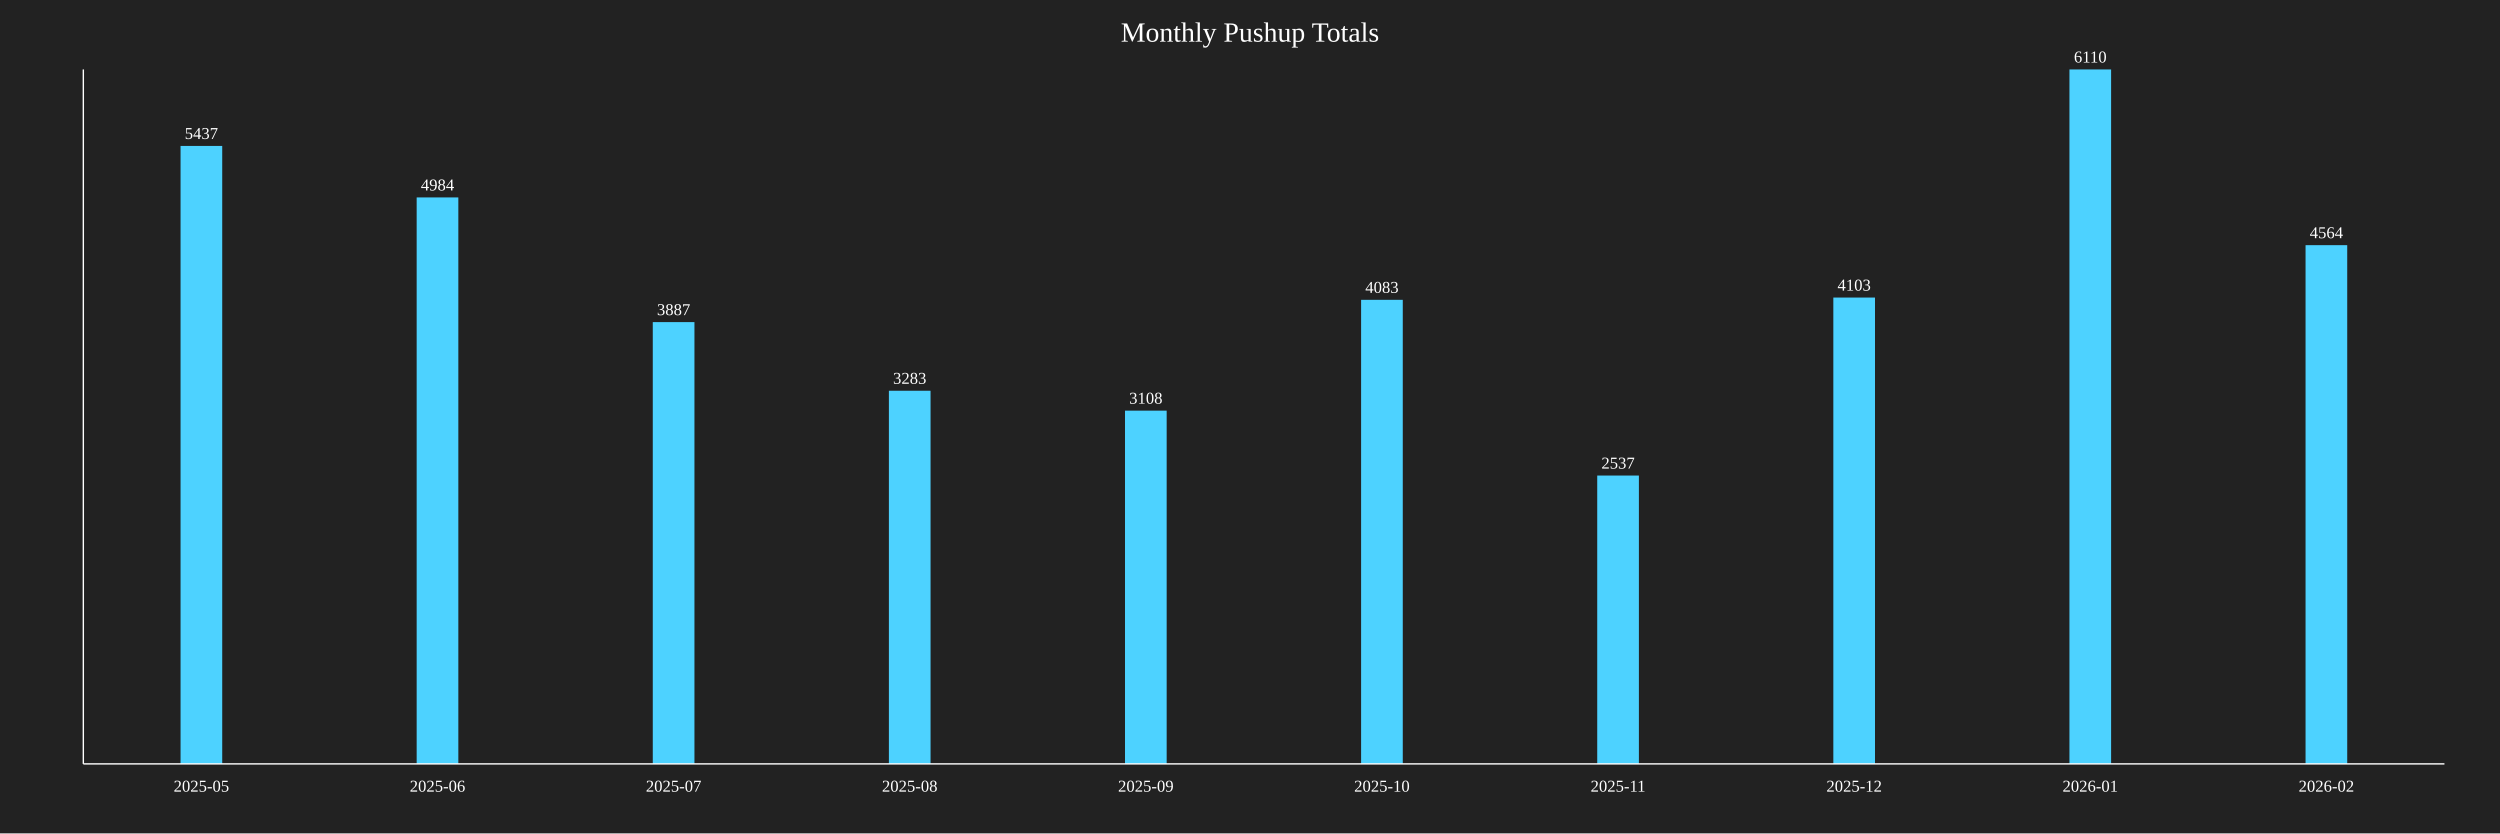
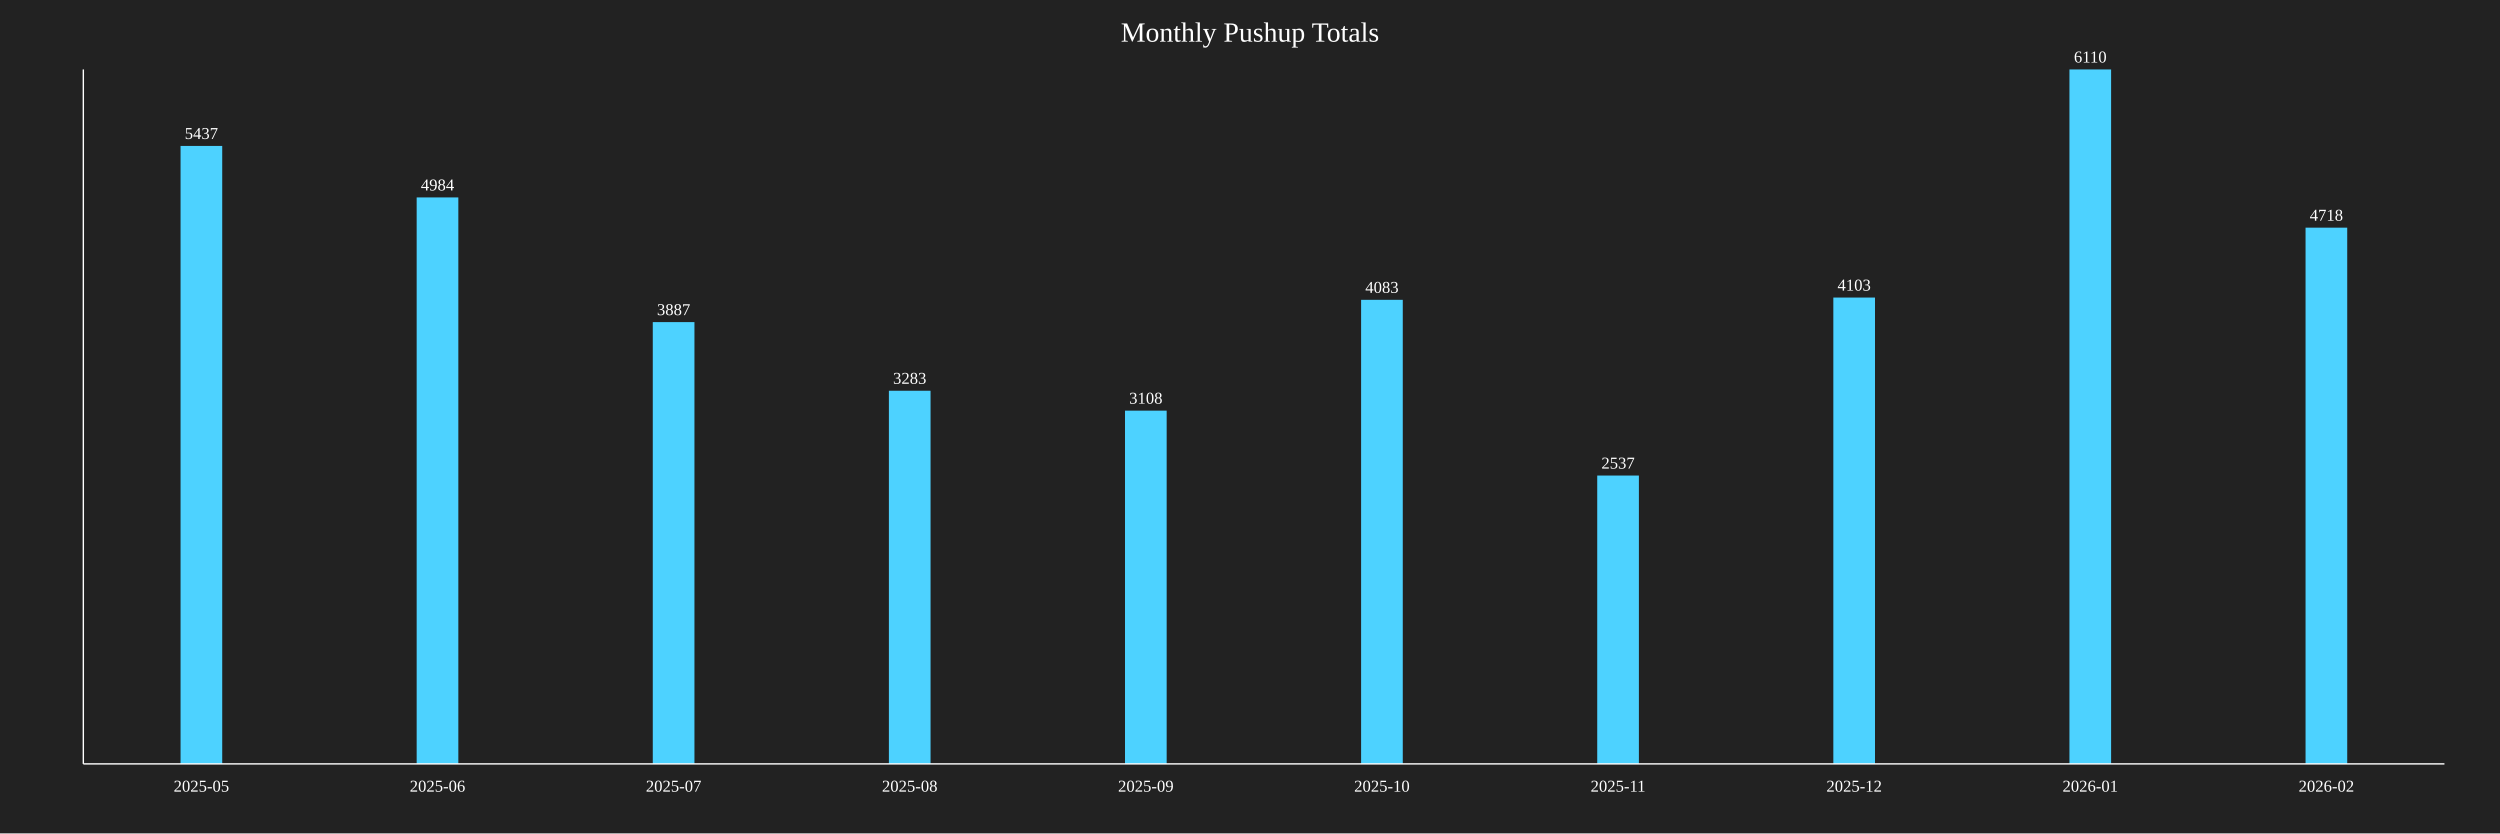
<svg xmlns="http://www.w3.org/2000/svg" baseProfile="full" height="600" version="1.1" width="1800">
  <defs />
  <rect fill="#222222" height="100%" width="100%" x="0" y="0" />
  <text fill="white" font-size="20" text-anchor="middle" x="900.0" y="30">Monthly Pushup Totals</text>
  <rect fill="#4DD2FF" height="444.926" width="30" x="130.0" y="105.074" />
  <text fill="white" font-size="12" text-anchor="middle" x="145.0" y="100.074">5437</text>
  <text fill="white" font-size="12" text-anchor="middle" x="145.0" y="570">2025-05</text>
  <rect fill="#4DD2FF" height="407.856" width="30" x="300.0" y="142.144" />
  <text fill="white" font-size="12" text-anchor="middle" x="315.0" y="137.144">4984</text>
  <text fill="white" font-size="12" text-anchor="middle" x="315.0" y="570">2025-06</text>
  <rect fill="#4DD2FF" height="318.085" width="30" x="470.0" y="231.915" />
  <text fill="white" font-size="12" text-anchor="middle" x="485.0" y="226.915">3887</text>
  <text fill="white" font-size="12" text-anchor="middle" x="485.0" y="570">2025-07</text>
  <rect fill="#4DD2FF" height="268.658" width="30" x="640.0" y="281.342" />
  <text fill="white" font-size="12" text-anchor="middle" x="655.0" y="276.342">3283</text>
  <text fill="white" font-size="12" text-anchor="middle" x="655.0" y="570">2025-08</text>
  <rect fill="#4DD2FF" height="254.337" width="30" x="810.0" y="295.663" />
  <text fill="white" font-size="12" text-anchor="middle" x="825.0" y="290.663">3108</text>
  <text fill="white" font-size="12" text-anchor="middle" x="825.0" y="570">2025-09</text>
  <rect fill="#4DD2FF" height="334.124" width="30" x="980.0" y="215.876" />
  <text fill="white" font-size="12" text-anchor="middle" x="995.0" y="210.876">4083</text>
  <text fill="white" font-size="12" text-anchor="middle" x="995.0" y="570">2025-10</text>
  <rect fill="#4DD2FF" height="207.61" width="30" x="1150.0" y="342.39" />
  <text fill="white" font-size="12" text-anchor="middle" x="1165.0" y="337.39">2537</text>
  <text fill="white" font-size="12" text-anchor="middle" x="1165.0" y="570">2025-11</text>
  <rect fill="#4DD2FF" height="335.761" width="30" x="1320.0" y="214.239" />
  <text fill="white" font-size="12" text-anchor="middle" x="1335.0" y="209.239">4103</text>
  <text fill="white" font-size="12" text-anchor="middle" x="1335.0" y="570">2025-12</text>
  <rect fill="#4DD2FF" height="500.0" width="30" x="1490.0" y="50.0" />
  <text fill="white" font-size="12" text-anchor="middle" x="1505.0" y="45.0">6110</text>
  <text fill="white" font-size="12" text-anchor="middle" x="1505.0" y="570">2026-01</text>
-   <rect fill="#4DD2FF" height="373.486" width="30" x="1660.0" y="176.514" />
-   <text fill="white" font-size="12" text-anchor="middle" x="1675.0" y="171.514">4564</text>
+   <rect fill="#4DD2FF" height="386.088" width="30" x="1660.0" y="163.912" />
+   <text fill="white" font-size="12" text-anchor="middle" x="1675.0" y="158.912">4718</text>
  <text fill="white" font-size="12" text-anchor="middle" x="1675.0" y="570">2026-02</text>
  <line stroke="white" x1="60" x2="60" y1="50" y2="550" />
  <line stroke="white" x1="60" x2="1760" y1="550" y2="550" />
</svg>
